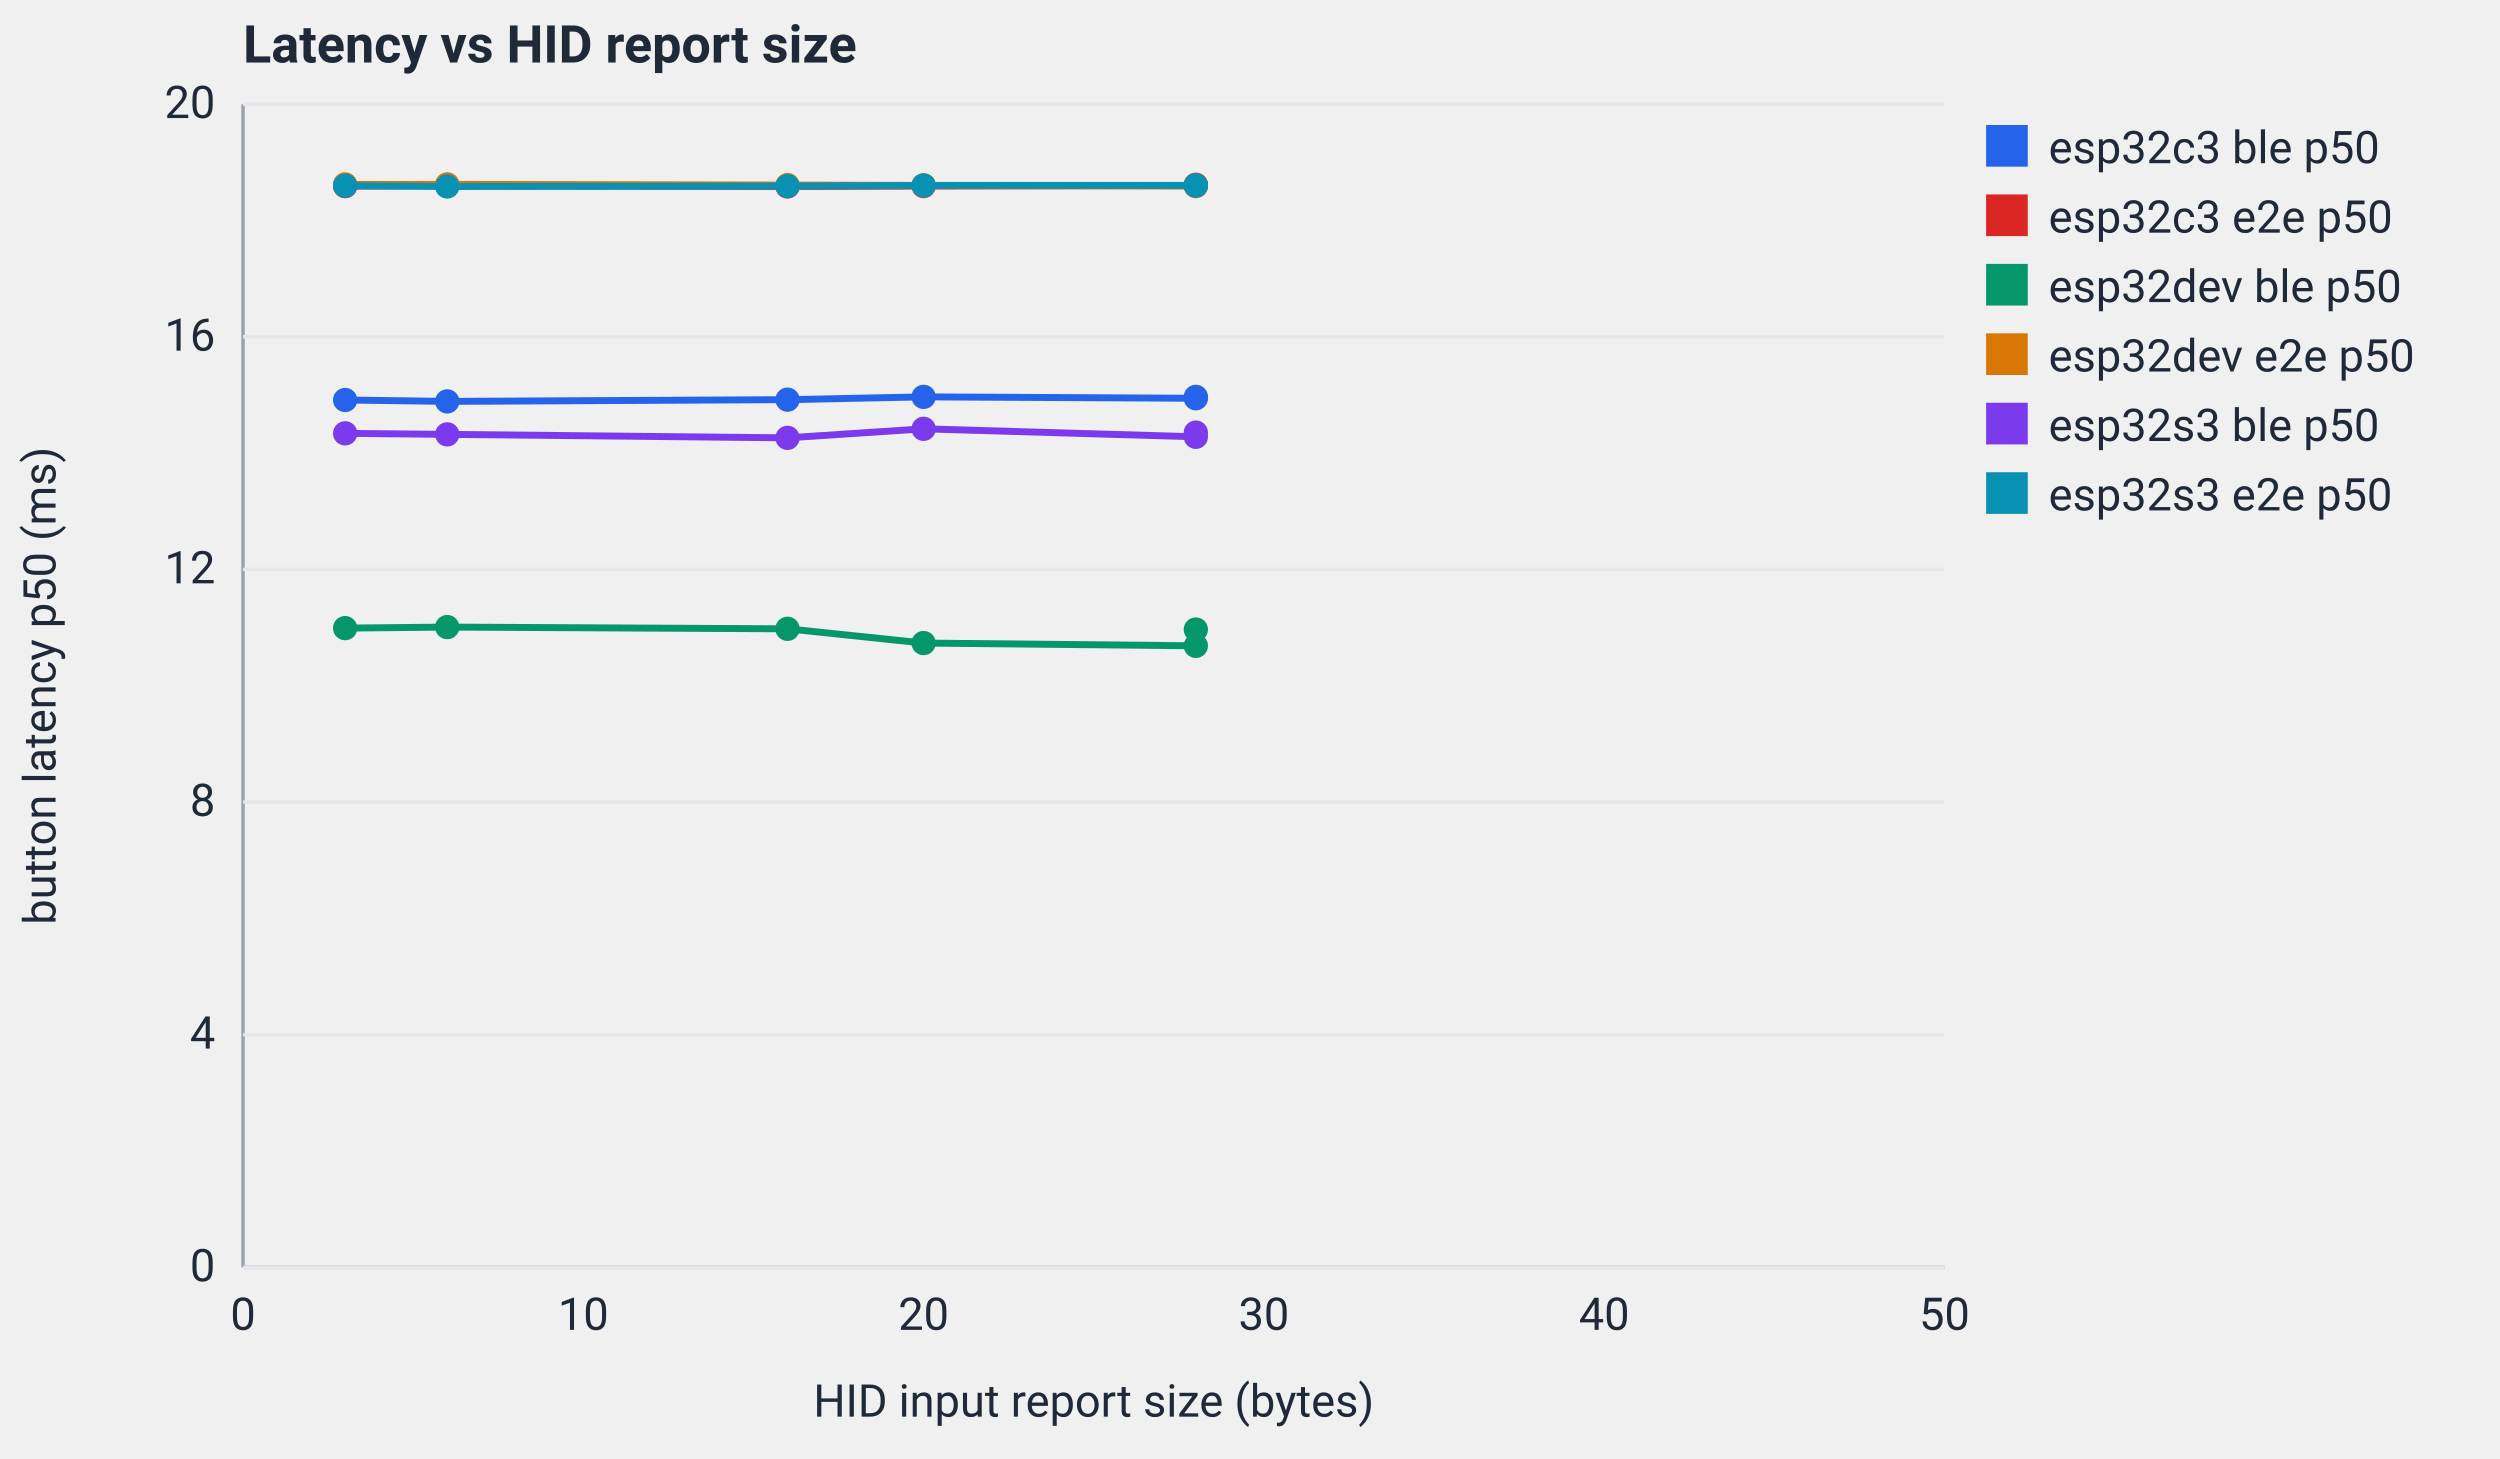
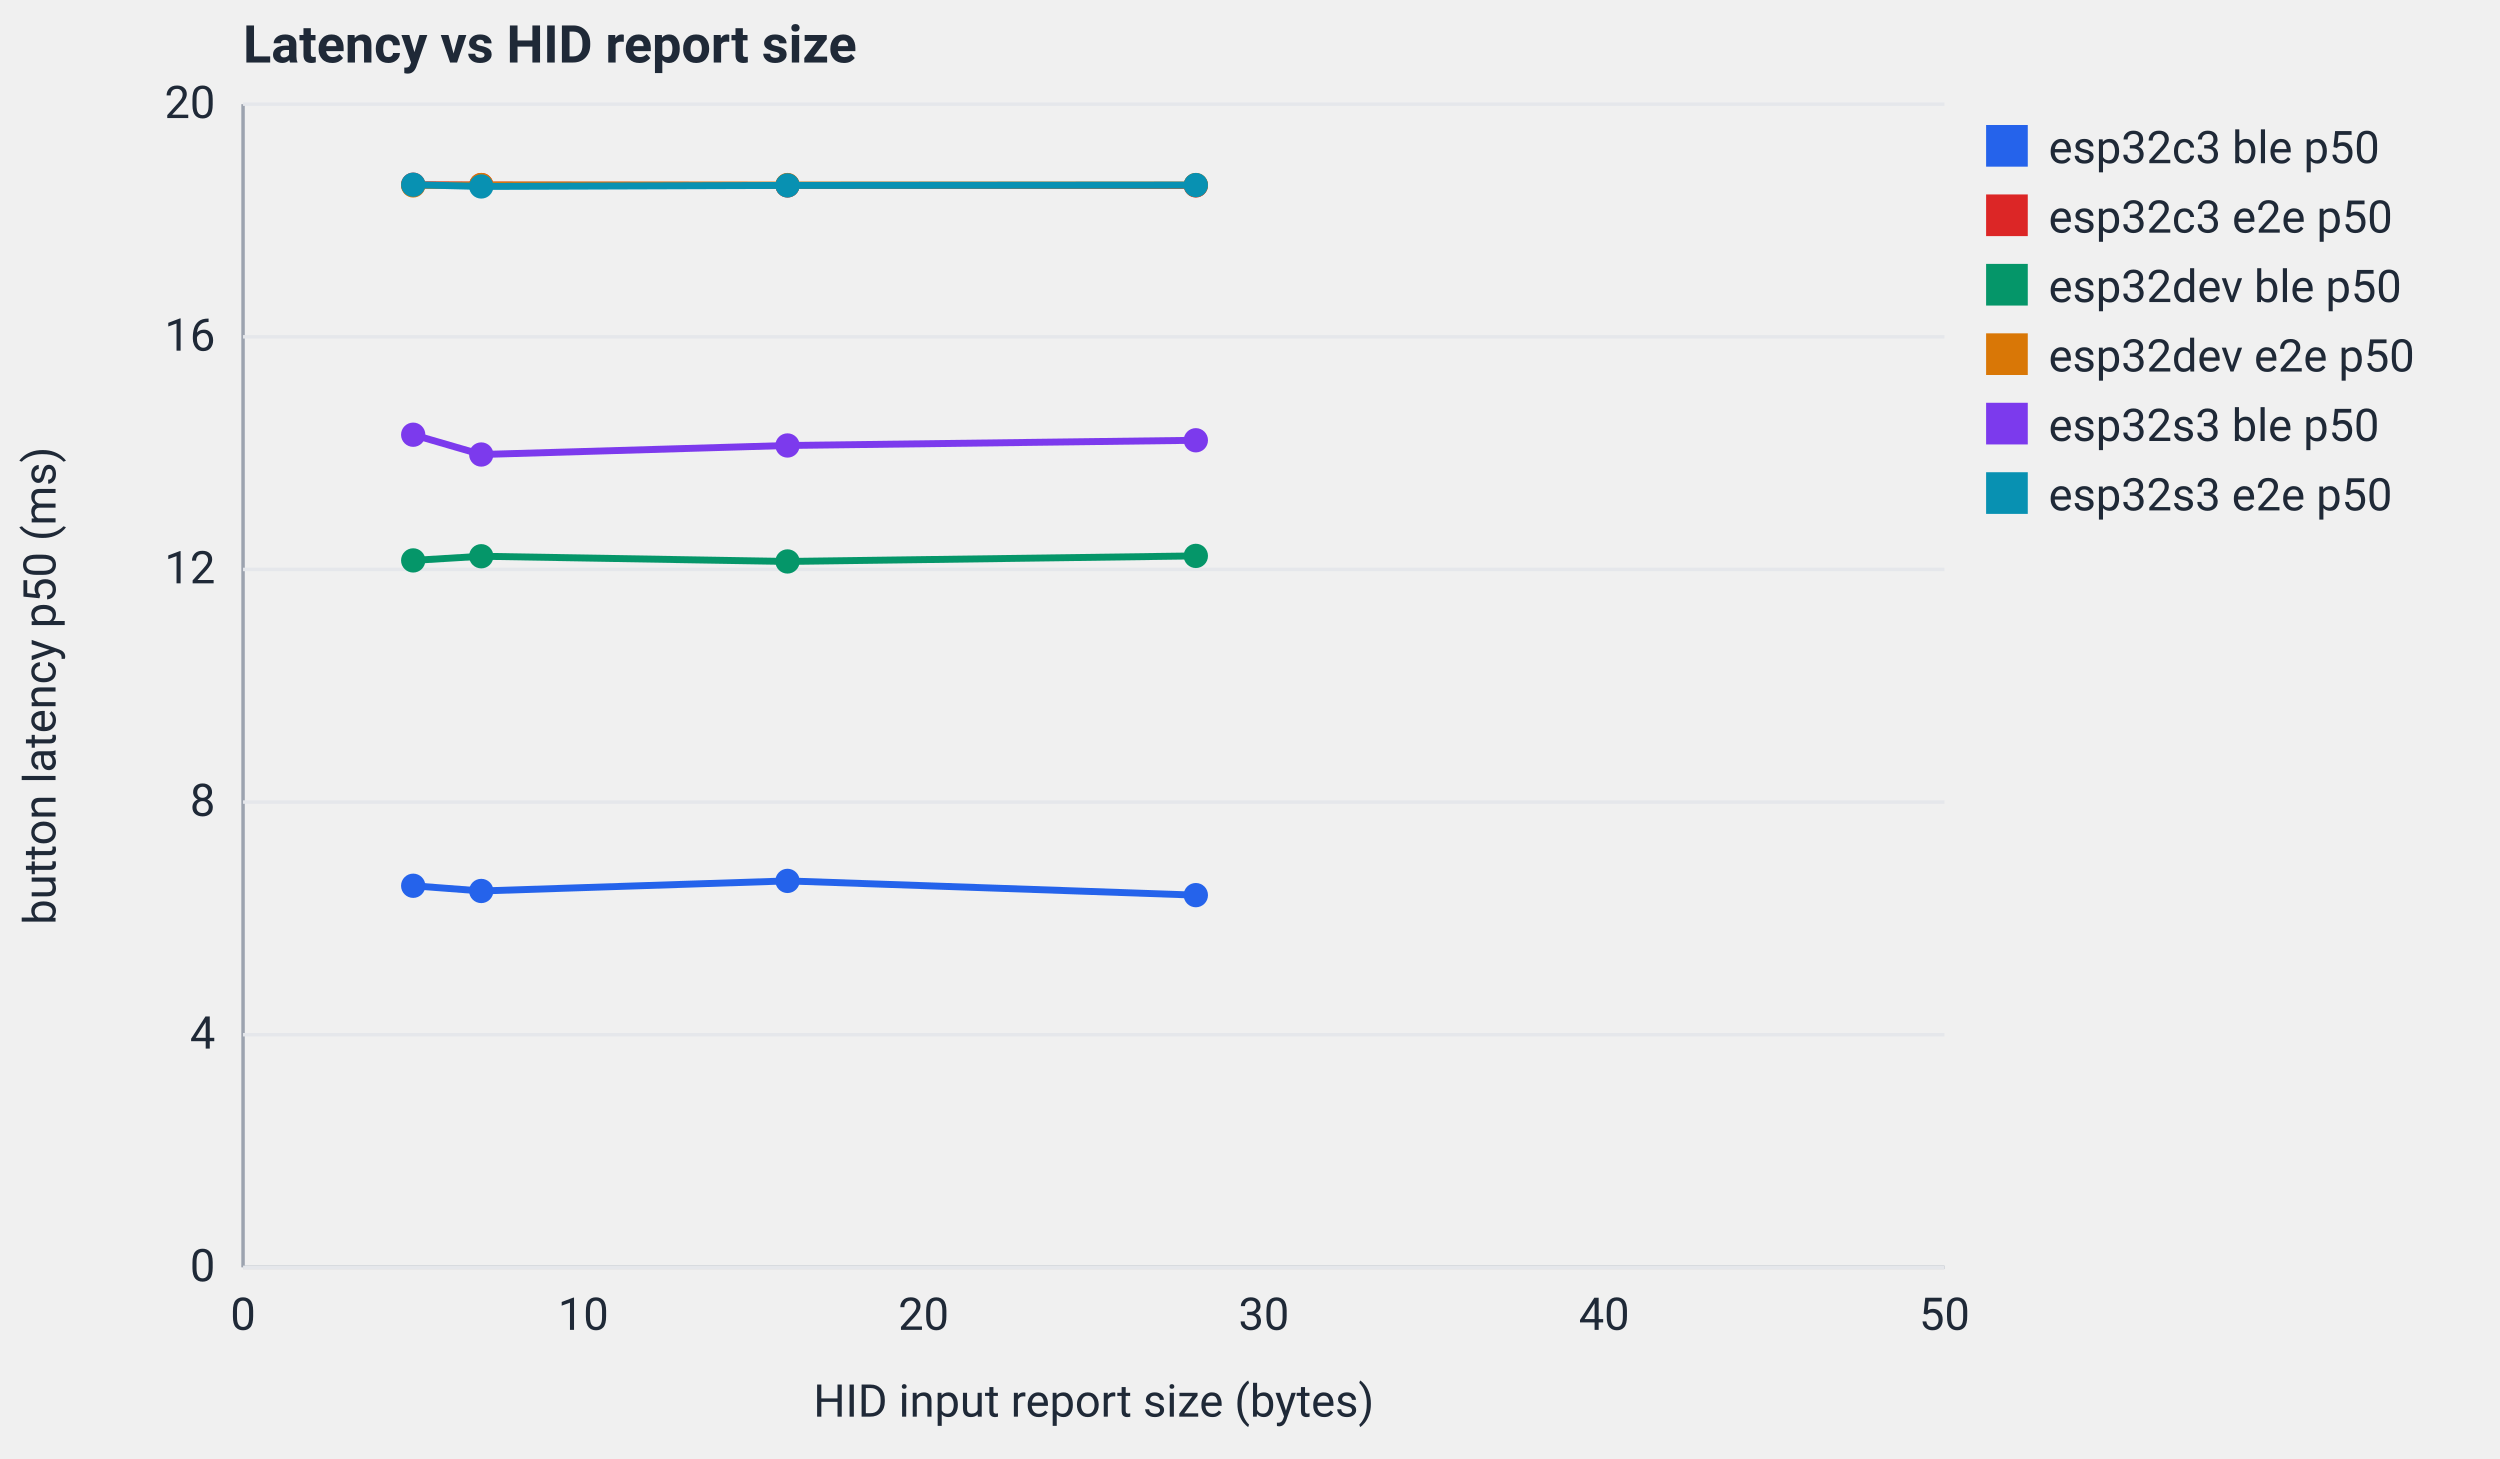
<svg xmlns="http://www.w3.org/2000/svg" viewBox="0 0 720 420" font-family="sans-serif">
  <style>
  text{font:13px -apple-system,Segoe UI,Roboto,sans-serif;fill:#1f2937}
  .ax{stroke:#9ca3af;stroke-width:1}
  .grid{stroke:#e5e7eb;stroke-width:1}
  .ttl{font-size:15px;font-weight:600}
  @media (prefers-color-scheme:dark){
    text{fill:#e5e7eb}.ax{stroke:#6b7280}.grid{stroke:#374151}
    svg{background:#111827}
  }
</style>
  <rect width="720" height="420" fill="white" fill-opacity="0" />
  <text class="ttl" x="70" y="18">Latency vs HID report size</text>
  <line class="ax" x1="70" y1="365" x2="560" y2="365" />
  <line class="ax" x1="70" y1="365" x2="70" y2="30" />
  <line class="grid" x1="70" y1="365.0" x2="560" y2="365.0" />
  <text x="62" y="369.0" text-anchor="end">0</text>
  <line class="grid" x1="70" y1="298.0" x2="560" y2="298.0" />
  <text x="62" y="302.0" text-anchor="end">4</text>
  <line class="grid" x1="70" y1="231.0" x2="560" y2="231.0" />
  <text x="62" y="235.0" text-anchor="end">8</text>
  <line class="grid" x1="70" y1="164.0" x2="560" y2="164.0" />
  <text x="62" y="168.0" text-anchor="end">12</text>
  <line class="grid" x1="70" y1="97.0" x2="560" y2="97.0" />
  <text x="62" y="101.0" text-anchor="end">16</text>
  <line class="grid" x1="70" y1="30.0" x2="560" y2="30.0" />
  <text x="62" y="34.0" text-anchor="end">20</text>
  <text x="70.0" y="383" text-anchor="middle">0</text>
  <text x="168.0" y="383" text-anchor="middle">10</text>
  <text x="266.0" y="383" text-anchor="middle">20</text>
  <text x="364.0" y="383" text-anchor="middle">30</text>
  <text x="462.0" y="383" text-anchor="middle">40</text>
  <text x="560.0" y="383" text-anchor="middle">50</text>
  <text x="315.0" y="408" text-anchor="middle">HID input report size (bytes)</text>
  <text transform="translate(16,197.5) rotate(-90)" text-anchor="middle">button latency p50 (ms)</text>
-   <polyline points="99.4,115.2 128.8,115.6 226.8,115.1 266.0,114.3 344.4,114.7 344.4,114.3" fill="none" stroke="#2563eb" stroke-width="2" />
-   <circle cx="99.4" cy="115.2" r="3.5" fill="#2563eb" />
-   <circle cx="128.8" cy="115.6" r="3.5" fill="#2563eb" />
-   <circle cx="226.8" cy="115.1" r="3.5" fill="#2563eb" />
-   <circle cx="266.0" cy="114.3" r="3.5" fill="#2563eb" />
-   <circle cx="344.4" cy="114.7" r="3.5" fill="#2563eb" />
-   <circle cx="344.4" cy="114.3" r="3.5" fill="#2563eb" />
-   <polyline points="99.4,53.6 128.8,53.5 226.8,53.7 266.0,53.6 344.4,53.4 344.4,53.2" fill="none" stroke="#dc2626" stroke-width="2" />
-   <circle cx="99.4" cy="53.6" r="3.5" fill="#dc2626" />
-   <circle cx="128.8" cy="53.5" r="3.5" fill="#dc2626" />
-   <circle cx="226.8" cy="53.7" r="3.5" fill="#dc2626" />
-   <circle cx="266.0" cy="53.6" r="3.5" fill="#dc2626" />
+   <polyline points="119.0,255.1 138.6,256.6 226.8,253.7 344.4,257.8" fill="none" stroke="#2563eb" stroke-width="2" />
+   <circle cx="119.0" cy="255.1" r="3.5" fill="#2563eb" />
+   <circle cx="138.6" cy="256.6" r="3.5" fill="#2563eb" />
+   <circle cx="226.8" cy="253.7" r="3.5" fill="#2563eb" />
+   <circle cx="344.4" cy="257.8" r="3.5" fill="#2563eb" />
+   <polyline points="119.0,53.2 138.6,53.3 226.8,53.4 344.4,53.4" fill="none" stroke="#dc2626" stroke-width="2" />
+   <circle cx="119.0" cy="53.2" r="3.5" fill="#dc2626" />
+   <circle cx="138.6" cy="53.3" r="3.5" fill="#dc2626" />
+   <circle cx="226.8" cy="53.4" r="3.5" fill="#dc2626" />
  <circle cx="344.4" cy="53.4" r="3.5" fill="#dc2626" />
-   <circle cx="344.4" cy="53.2" r="3.5" fill="#dc2626" />
-   <polyline points="99.4,180.9 128.8,180.6 226.8,181.1 266.0,185.2 344.4,186.0 344.4,181.3" fill="none" stroke="#059669" stroke-width="2" />
-   <circle cx="99.4" cy="180.9" r="3.5" fill="#059669" />
-   <circle cx="128.8" cy="180.6" r="3.5" fill="#059669" />
-   <circle cx="226.8" cy="181.1" r="3.5" fill="#059669" />
-   <circle cx="266.0" cy="185.2" r="3.5" fill="#059669" />
-   <circle cx="344.4" cy="186.0" r="3.5" fill="#059669" />
-   <circle cx="344.4" cy="181.3" r="3.5" fill="#059669" />
-   <polyline points="99.4,53.1 128.8,53.1 226.8,53.3 266.0,53.4 344.4,53.6 344.4,53.3" fill="none" stroke="#d97706" stroke-width="2" />
-   <circle cx="99.4" cy="53.1" r="3.5" fill="#d97706" />
-   <circle cx="128.8" cy="53.1" r="3.5" fill="#d97706" />
+   <polyline points="119.0,161.4 138.6,160.2 226.8,161.7 344.4,160.1" fill="none" stroke="#059669" stroke-width="2" />
+   <circle cx="119.0" cy="161.4" r="3.5" fill="#059669" />
+   <circle cx="138.6" cy="160.2" r="3.5" fill="#059669" />
+   <circle cx="226.8" cy="161.7" r="3.5" fill="#059669" />
+   <circle cx="344.4" cy="160.1" r="3.5" fill="#059669" />
+   <polyline points="119.0,53.4 138.6,53.3 226.8,53.3 344.4,53.3" fill="none" stroke="#d97706" stroke-width="2" />
+   <circle cx="119.0" cy="53.4" r="3.5" fill="#d97706" />
+   <circle cx="138.6" cy="53.3" r="3.5" fill="#d97706" />
  <circle cx="226.8" cy="53.3" r="3.5" fill="#d97706" />
-   <circle cx="266.0" cy="53.4" r="3.5" fill="#d97706" />
-   <circle cx="344.4" cy="53.6" r="3.5" fill="#d97706" />
  <circle cx="344.4" cy="53.3" r="3.5" fill="#d97706" />
-   <polyline points="99.4,124.8 128.8,125.1 226.8,126.1 266.0,123.5 344.4,125.8 344.4,124.6" fill="none" stroke="#7c3aed" stroke-width="2" />
-   <circle cx="99.4" cy="124.8" r="3.5" fill="#7c3aed" />
-   <circle cx="128.8" cy="125.1" r="3.5" fill="#7c3aed" />
-   <circle cx="226.8" cy="126.1" r="3.5" fill="#7c3aed" />
-   <circle cx="266.0" cy="123.5" r="3.5" fill="#7c3aed" />
-   <circle cx="344.4" cy="125.8" r="3.5" fill="#7c3aed" />
-   <circle cx="344.4" cy="124.6" r="3.5" fill="#7c3aed" />
-   <polyline points="99.4,53.5 128.8,53.7 226.8,53.6 266.0,53.4 344.4,53.4 344.4,53.4" fill="none" stroke="#0891b2" stroke-width="2" />
-   <circle cx="99.4" cy="53.5" r="3.5" fill="#0891b2" />
-   <circle cx="128.8" cy="53.7" r="3.5" fill="#0891b2" />
-   <circle cx="226.8" cy="53.6" r="3.5" fill="#0891b2" />
-   <circle cx="266.0" cy="53.4" r="3.5" fill="#0891b2" />
-   <circle cx="344.4" cy="53.4" r="3.5" fill="#0891b2" />
-   <circle cx="344.4" cy="53.4" r="3.5" fill="#0891b2" />
+   <polyline points="119.0,125.2 138.6,130.9 226.8,128.3 344.4,126.8" fill="none" stroke="#7c3aed" stroke-width="2" />
+   <circle cx="119.0" cy="125.2" r="3.5" fill="#7c3aed" />
+   <circle cx="138.6" cy="130.9" r="3.5" fill="#7c3aed" />
+   <circle cx="226.8" cy="128.3" r="3.5" fill="#7c3aed" />
+   <circle cx="344.4" cy="126.8" r="3.5" fill="#7c3aed" />
+   <polyline points="119.0,53.2 138.6,53.7 226.8,53.4 344.4,53.3" fill="none" stroke="#0891b2" stroke-width="2" />
+   <circle cx="119.0" cy="53.2" r="3.5" fill="#0891b2" />
+   <circle cx="138.6" cy="53.7" r="3.5" fill="#0891b2" />
+   <circle cx="226.8" cy="53.4" r="3.5" fill="#0891b2" />
+   <circle cx="344.4" cy="53.3" r="3.5" fill="#0891b2" />
  <rect x="572" y="36" width="12" height="12" fill="#2563eb" />
  <text x="590" y="47">esp32c3 ble p50</text>
  <rect x="572" y="56" width="12" height="12" fill="#dc2626" />
  <text x="590" y="67">esp32c3 e2e p50</text>
  <rect x="572" y="76" width="12" height="12" fill="#059669" />
  <text x="590" y="87">esp32dev ble p50</text>
  <rect x="572" y="96" width="12" height="12" fill="#d97706" />
  <text x="590" y="107">esp32dev e2e p50</text>
  <rect x="572" y="116" width="12" height="12" fill="#7c3aed" />
  <text x="590" y="127">esp32s3 ble p50</text>
  <rect x="572" y="136" width="12" height="12" fill="#0891b2" />
  <text x="590" y="147">esp32s3 e2e p50</text>
</svg>
